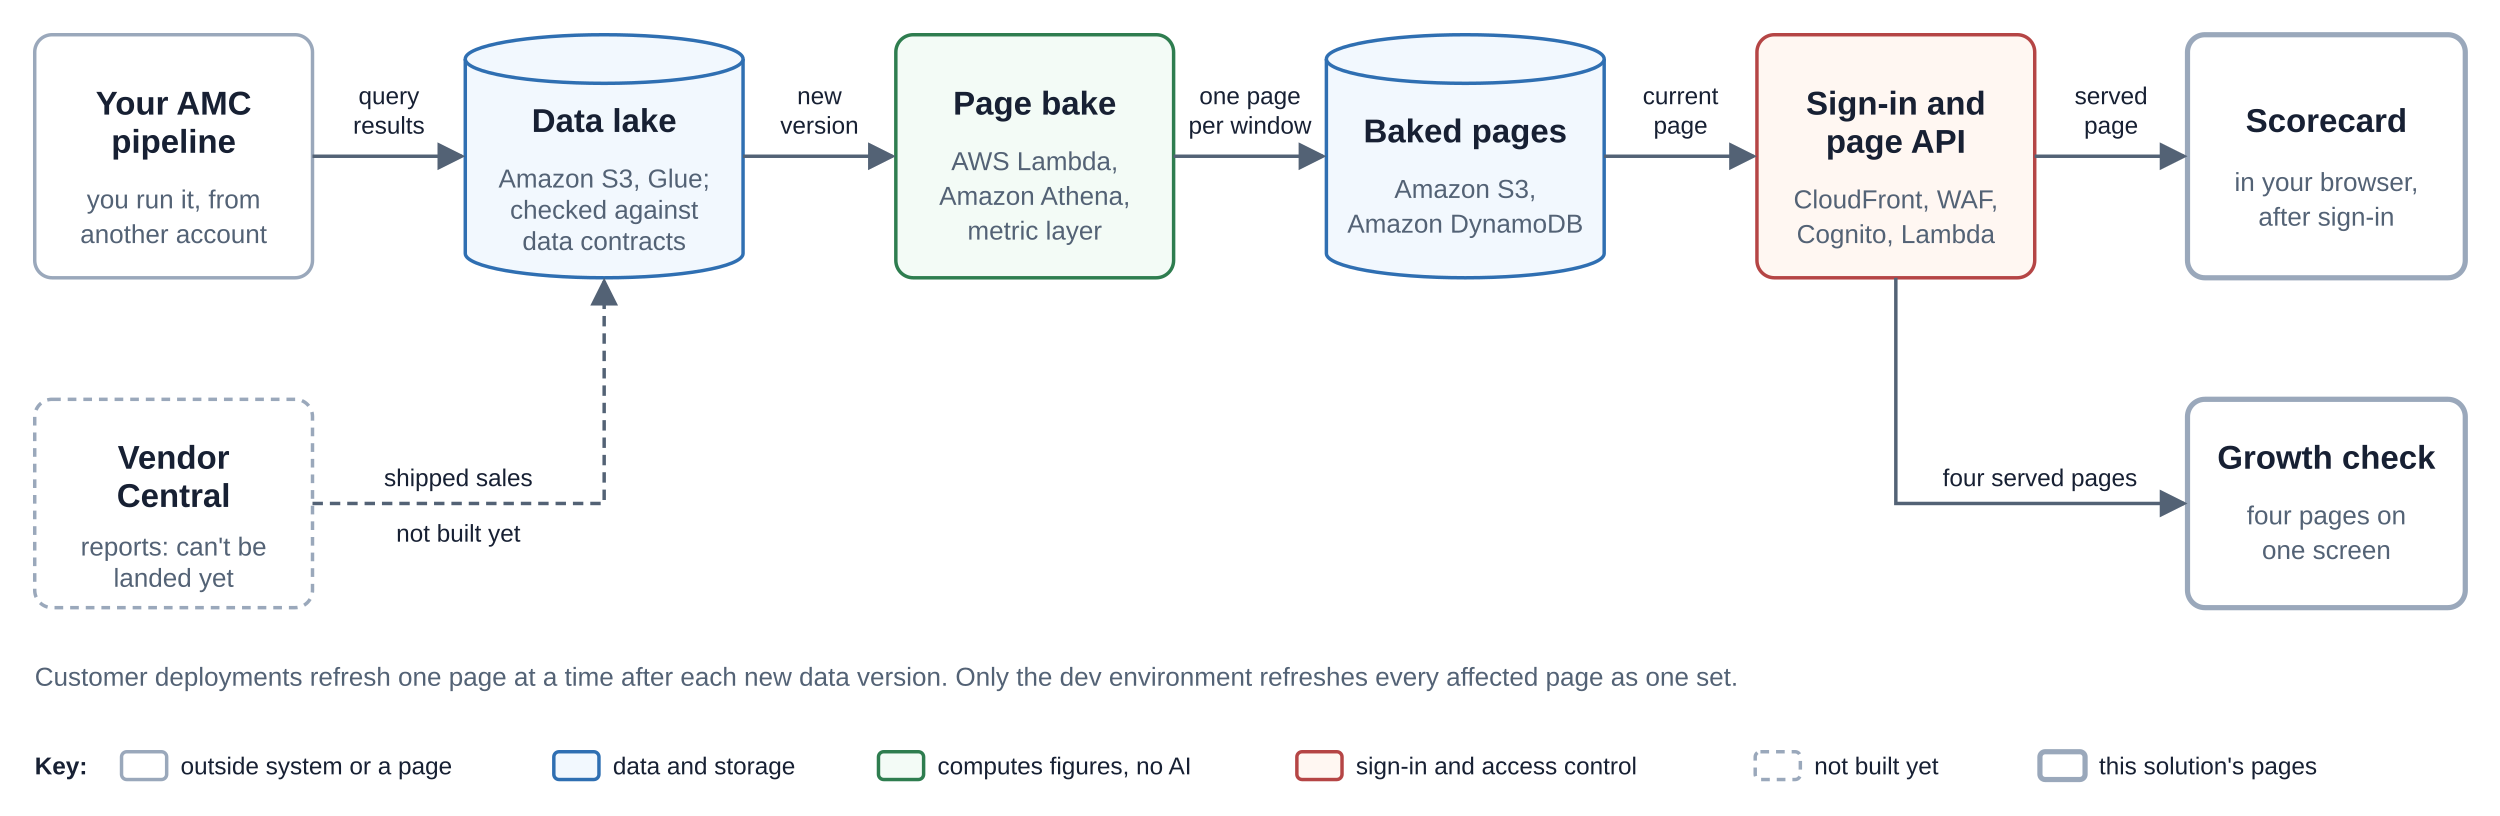
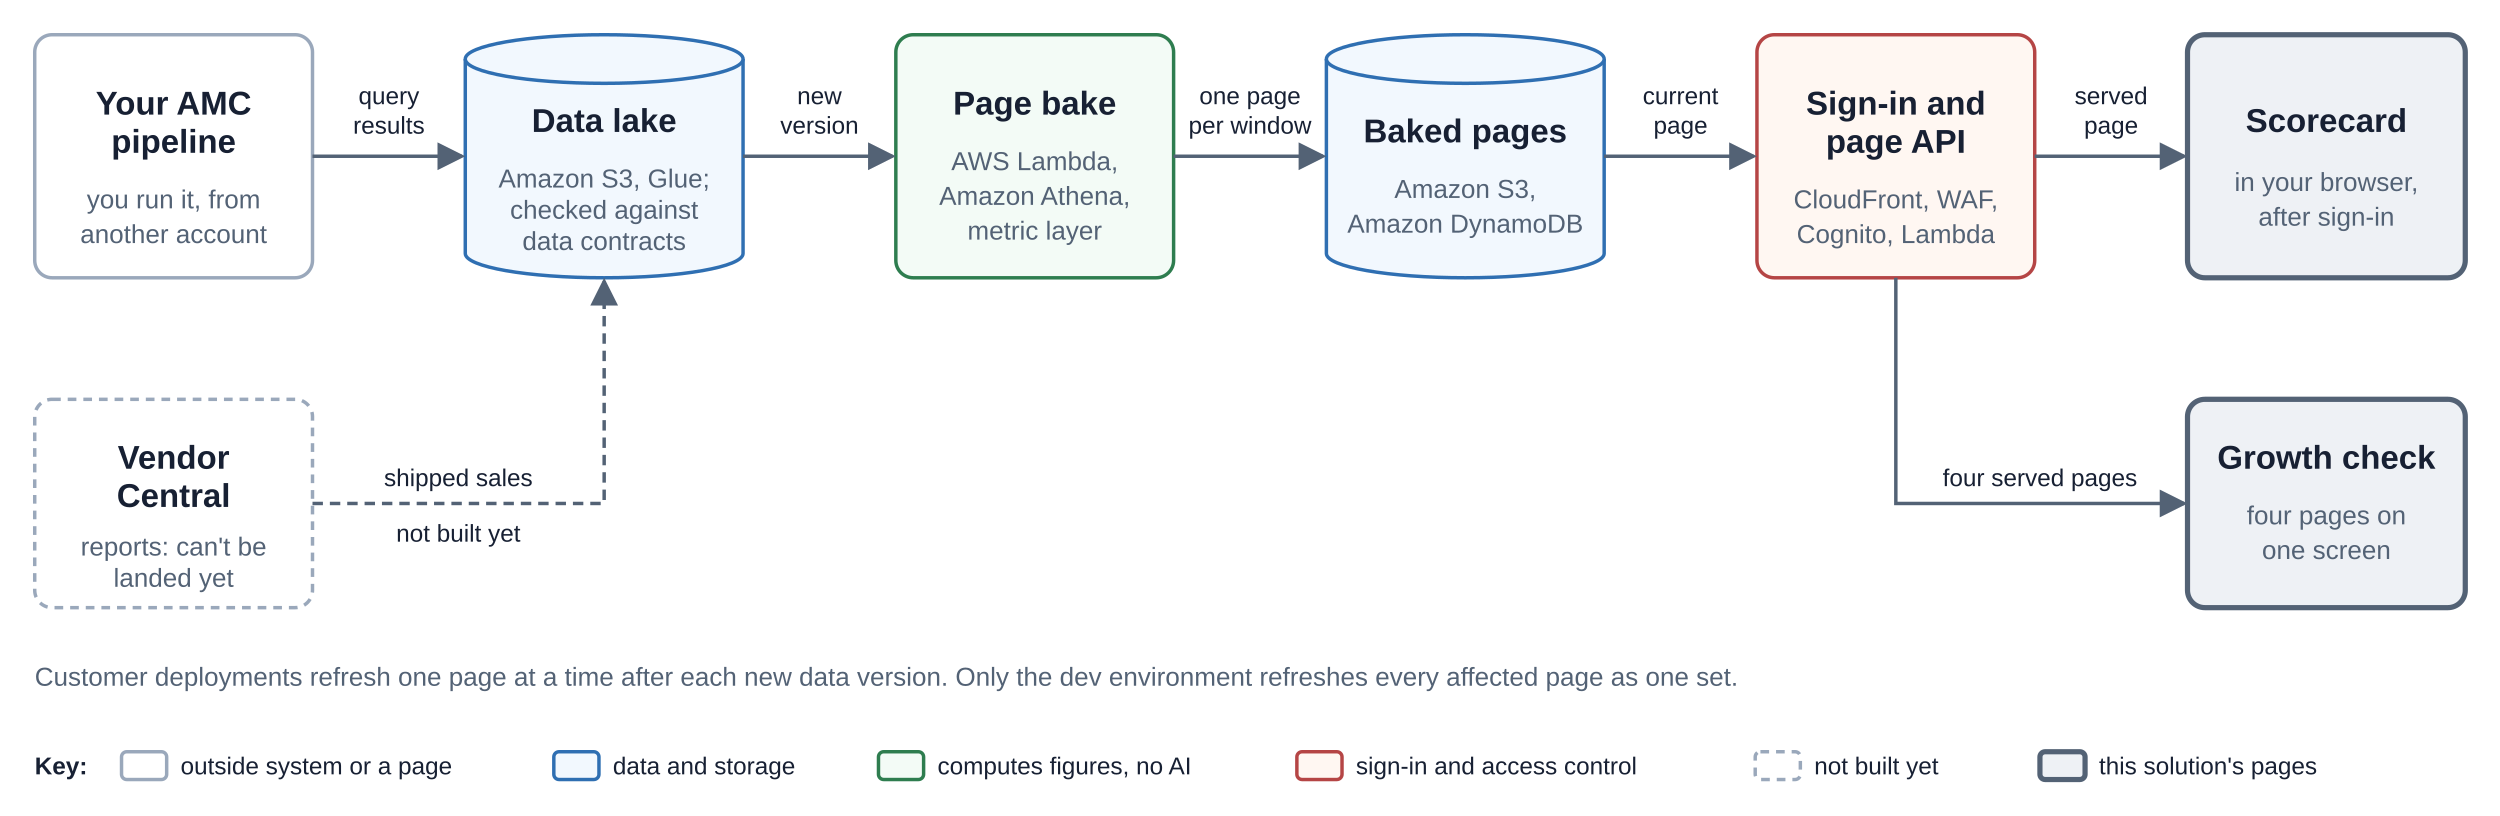
<svg xmlns="http://www.w3.org/2000/svg" viewBox="0 130 1440 470" role="img" focusable="false" aria-labelledby="perf-flow-title perf-flow-desc">
  <defs>
    <marker id="perf-flow-arrow" markerWidth="8" markerHeight="8" refX="7" refY="4" orient="auto">
      <path d="M0 0 L8 4 L0 8 Z" fill="#536275" />
    </marker>
  </defs>
  <rect x="0" y="130" width="1440" height="470" fill="#ffffff" />
  <g stroke-width="2">
    <rect x="20" y="150" width="160" height="140" rx="10" fill="#ffffff" stroke="#9aa8bb" />
    <path d="M268 164 V276 A80 14 0 0 0 428 276 V164" fill="#f2f8fe" stroke="#2f6fb2" />
    <ellipse cx="348" cy="164" rx="80" ry="14" fill="#f2f8fe" stroke="#2f6fb2" />
    <rect x="516" y="150" width="160" height="140" rx="10" fill="#f3fbf6" stroke="#2e7d4f" />
    <path d="M764 164 V276 A80 14 0 0 0 924 276 V164" fill="#f2f8fe" stroke="#2f6fb2" />
    <ellipse cx="844" cy="164" rx="80" ry="14" fill="#f2f8fe" stroke="#2f6fb2" />
    <rect x="1012" y="150" width="160" height="140" rx="10" fill="#fff7f2" stroke="#b54545" />
-     <rect x="1260" y="150" width="160" height="140" rx="10" fill="#ffffff" stroke="#9aa8bb" stroke-width="3" />
+     <rect x="1260" y="150" width="160" height="140" rx="10" fill="#eef1f5" stroke="#536275" stroke-width="3" />
    <rect x="20" y="360" width="160" height="120" rx="10" fill="#ffffff" stroke="#9aa8bb" stroke-dasharray="5 4" />
-     <rect x="1260" y="360" width="160" height="120" rx="10" fill="#ffffff" stroke="#9aa8bb" stroke-width="3" />
+     <rect x="1260" y="360" width="160" height="120" rx="10" fill="#eef1f5" stroke="#536275" stroke-width="3" />
  </g>
  <g fill="none" stroke="#536275" stroke-width="2" marker-end="url(#perf-flow-arrow)">
    <line x1="180" y1="220" x2="266" y2="220" />
    <line x1="428" y1="220" x2="514" y2="220" />
    <line x1="676" y1="220" x2="762" y2="220" />
    <line x1="924" y1="220" x2="1010" y2="220" />
    <line x1="1172" y1="220" x2="1258" y2="220" />
    <path d="M1092 290 V420 H1258" />
  </g>
  <g fill="none" stroke="#536275" stroke-width="2" stroke-dasharray="6 4" marker-end="url(#perf-flow-arrow)">
    <path d="M180 420 H348 V292" />
  </g>
  <g font-family="Arial, sans-serif" fill="#172033" text-anchor="middle">
    <g font-size="19" font-weight="bold">
      <text x="100" y="196">Your AMC</text>
      <text x="100" y="218">pipeline</text>
      <text x="348" y="206">Data lake</text>
      <text x="596" y="196">Page bake</text>
      <text x="844" y="212">Baked pages</text>
      <text x="1092" y="196">Sign-in and</text>
      <text x="1092" y="218">page API</text>
      <text x="1340" y="206">Scorecard</text>
      <text x="100" y="400">Vendor</text>
      <text x="100" y="422">Central</text>
      <text x="1340" y="400">Growth check</text>
    </g>
    <g font-size="15" fill="#536275">
      <text x="100" y="250">you run it, from</text>
      <text x="100" y="270">another account</text>
      <text x="348" y="238">Amazon S3, Glue;</text>
      <text x="348" y="256">checked against</text>
      <text x="348" y="274">data contracts</text>
      <text x="596" y="228">AWS Lambda,</text>
      <text x="596" y="248">Amazon Athena,</text>
      <text x="596" y="268">metric layer</text>
      <text x="844" y="244">Amazon S3,</text>
      <text x="844" y="264">Amazon DynamoDB</text>
      <text x="1092" y="250">CloudFront, WAF,</text>
      <text x="1092" y="270">Cognito, Lambda</text>
      <text x="1340" y="240">in your browser,</text>
      <text x="1340" y="260">after sign-in</text>
      <text x="100" y="450">reports: can't be</text>
      <text x="100" y="468">landed yet</text>
      <text x="1340" y="432">four pages on</text>
      <text x="1340" y="452">one screen</text>
    </g>
    <g font-size="14">
      <text x="224" y="190">query</text>
      <text x="224" y="207">results</text>
      <text x="472" y="190">new</text>
      <text x="472" y="207">version</text>
      <text x="720" y="190">one page</text>
      <text x="720" y="207">per window</text>
      <text x="968" y="190">current</text>
      <text x="968" y="207">page</text>
      <text x="1216" y="190">served</text>
      <text x="1216" y="207">page</text>
      <text x="264" y="410">shipped sales</text>
      <text x="264" y="442">not built yet</text>
      <text x="1175" y="410">four served pages</text>
    </g>
    <text x="20" y="525" font-size="15" fill="#536275" text-anchor="start">Customer deployments refresh one page at a time after each new data version. Only the dev environment refreshes every affected page as one set.</text>
  </g>
  <g font-family="Arial, sans-serif" font-size="14" fill="#172033" stroke-width="2">
    <text x="20" y="576" font-weight="bold">Key:</text>
    <rect x="70" y="563" width="26" height="16" rx="3" fill="#ffffff" stroke="#9aa8bb" />
    <text x="104" y="576">outside system or a page</text>
    <rect x="319" y="563" width="26" height="16" rx="3" fill="#f2f8fe" stroke="#2f6fb2" />
    <text x="353" y="576">data and storage</text>
    <rect x="506" y="563" width="26" height="16" rx="3" fill="#f3fbf6" stroke="#2e7d4f" />
    <text x="540" y="576">computes figures, no AI</text>
    <rect x="747" y="563" width="26" height="16" rx="3" fill="#fff7f2" stroke="#b54545" />
    <text x="781" y="576">sign-in and access control</text>
    <rect x="1011" y="563" width="26" height="16" rx="3" fill="#ffffff" stroke="#9aa8bb" stroke-dasharray="5 4" />
    <text x="1045" y="576">not built yet</text>
-     <rect x="1175" y="563" width="26" height="16" rx="3" fill="#ffffff" stroke="#9aa8bb" stroke-width="3" />
+     <rect x="1175" y="563" width="26" height="16" rx="3" fill="#eef1f5" stroke="#536275" stroke-width="3" />
    <text x="1209" y="576">this solution's pages</text>
  </g>
</svg>
